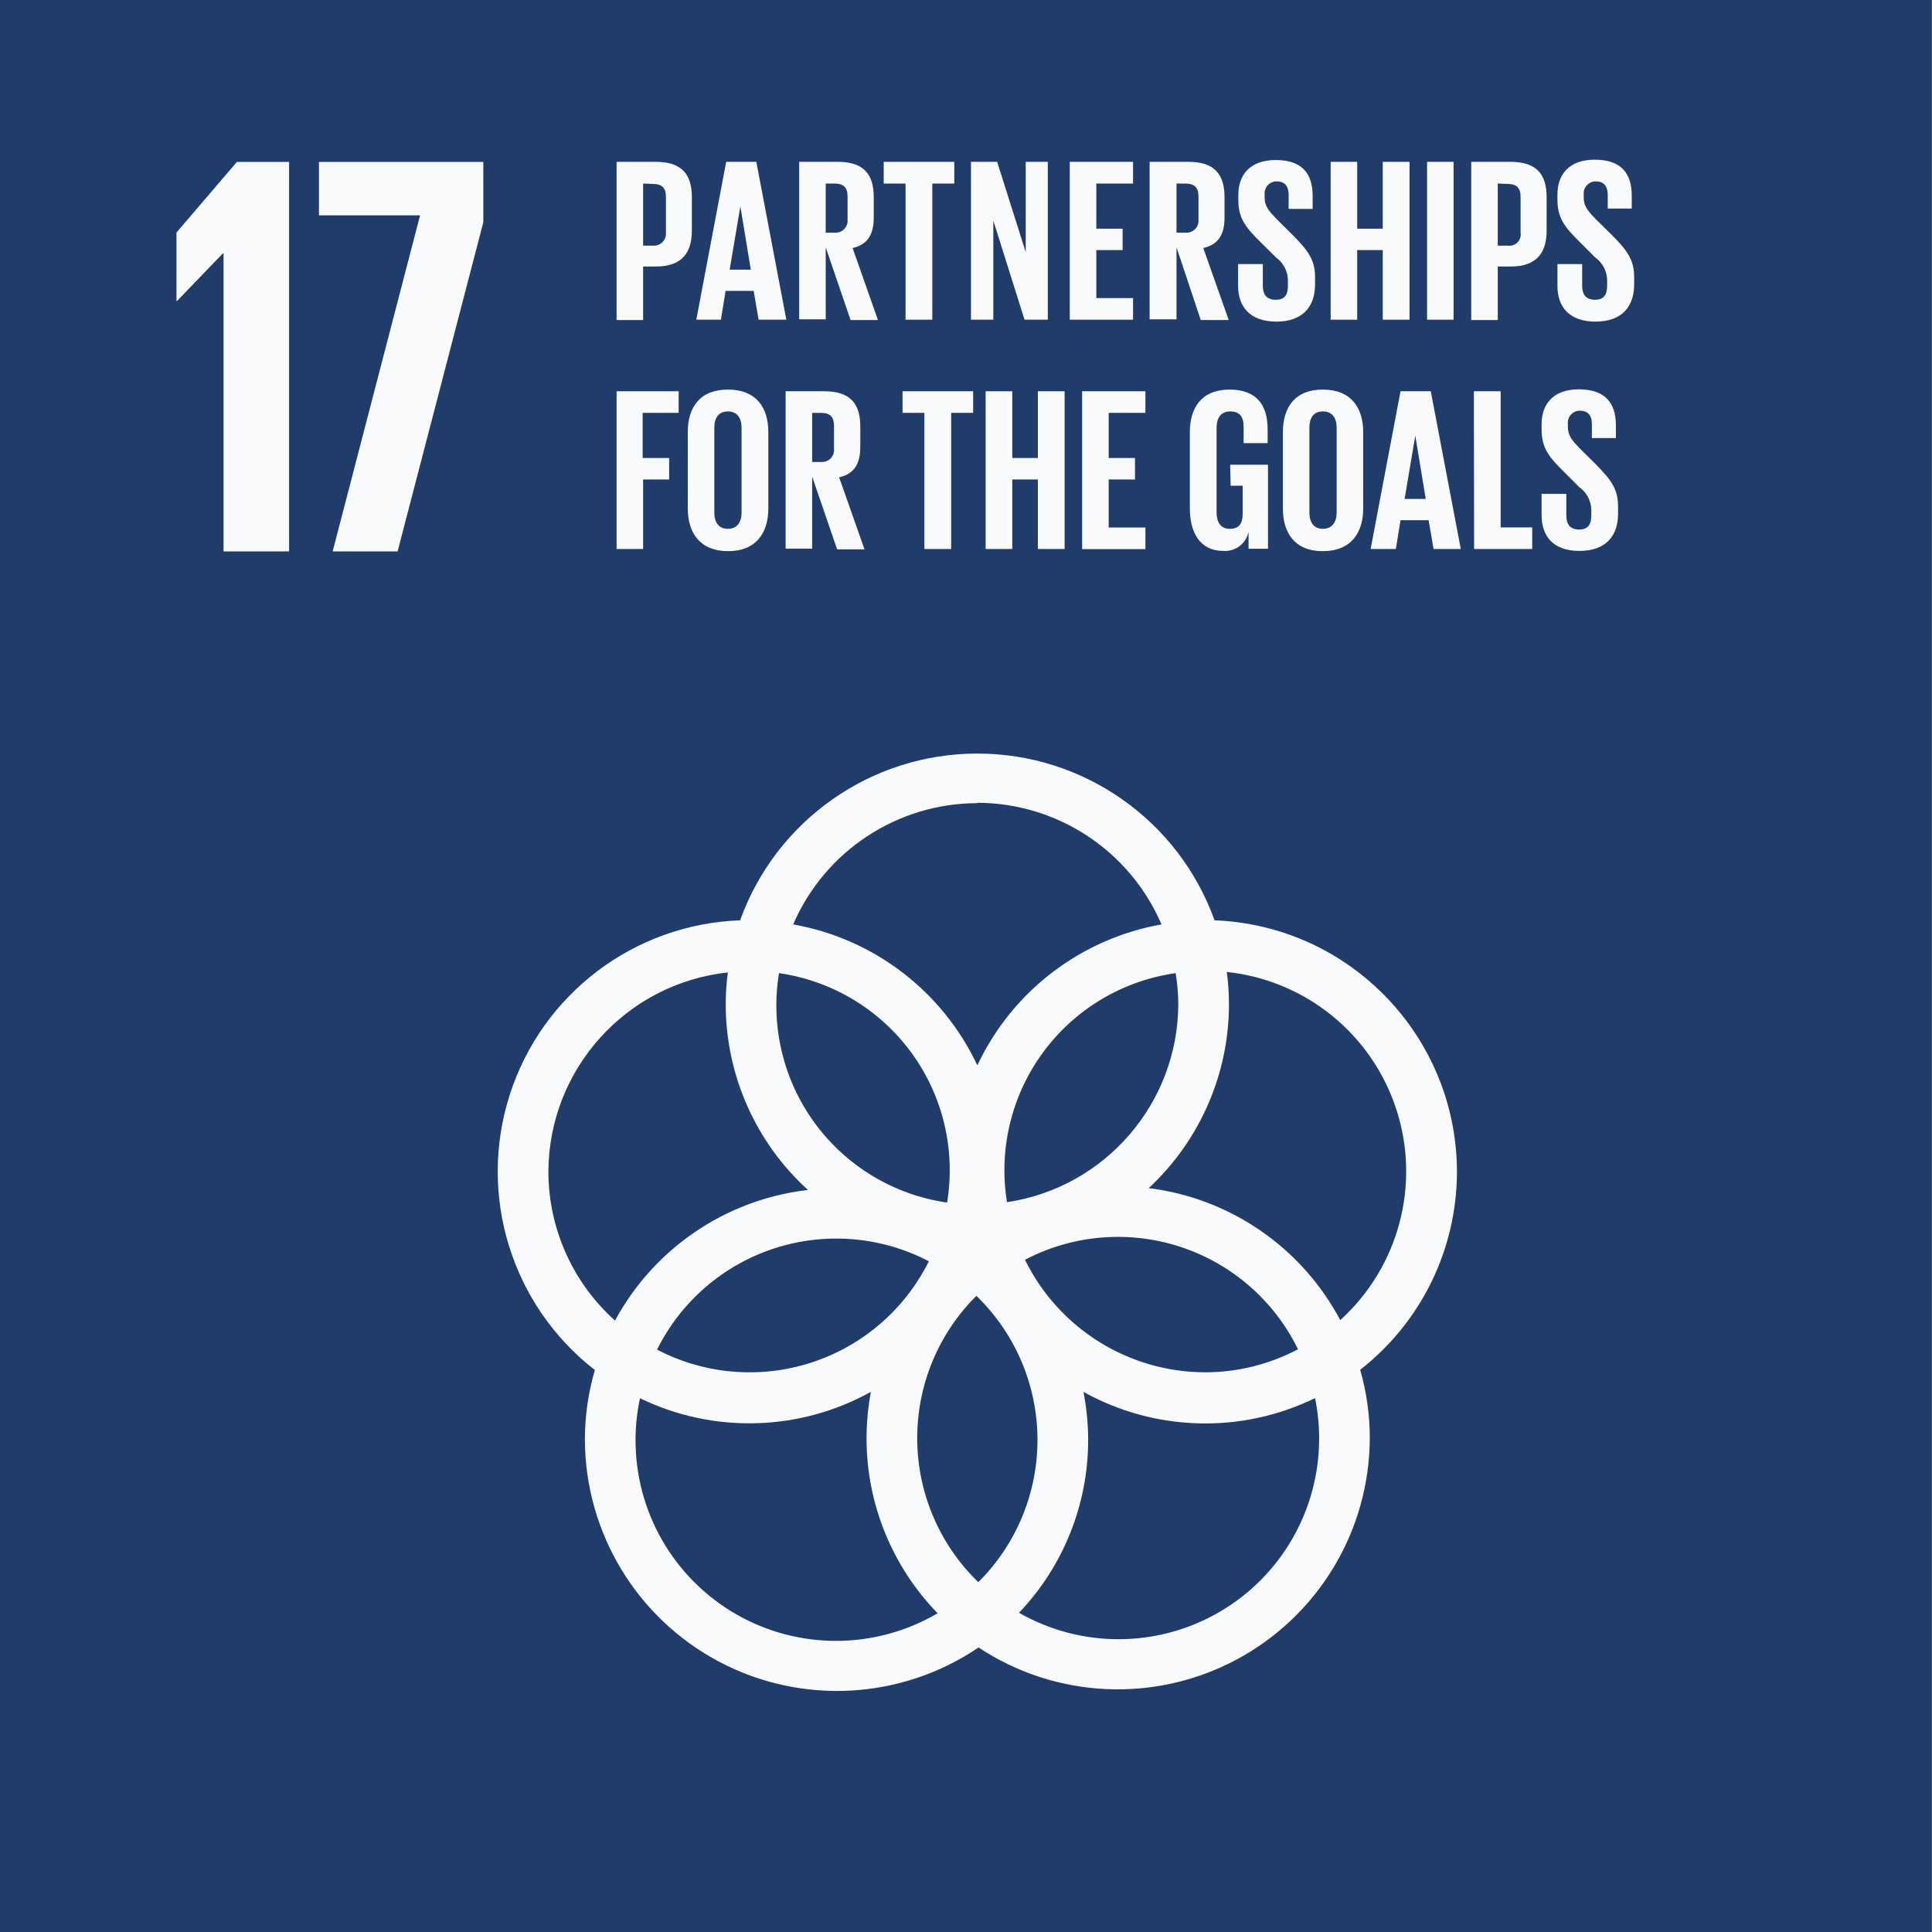
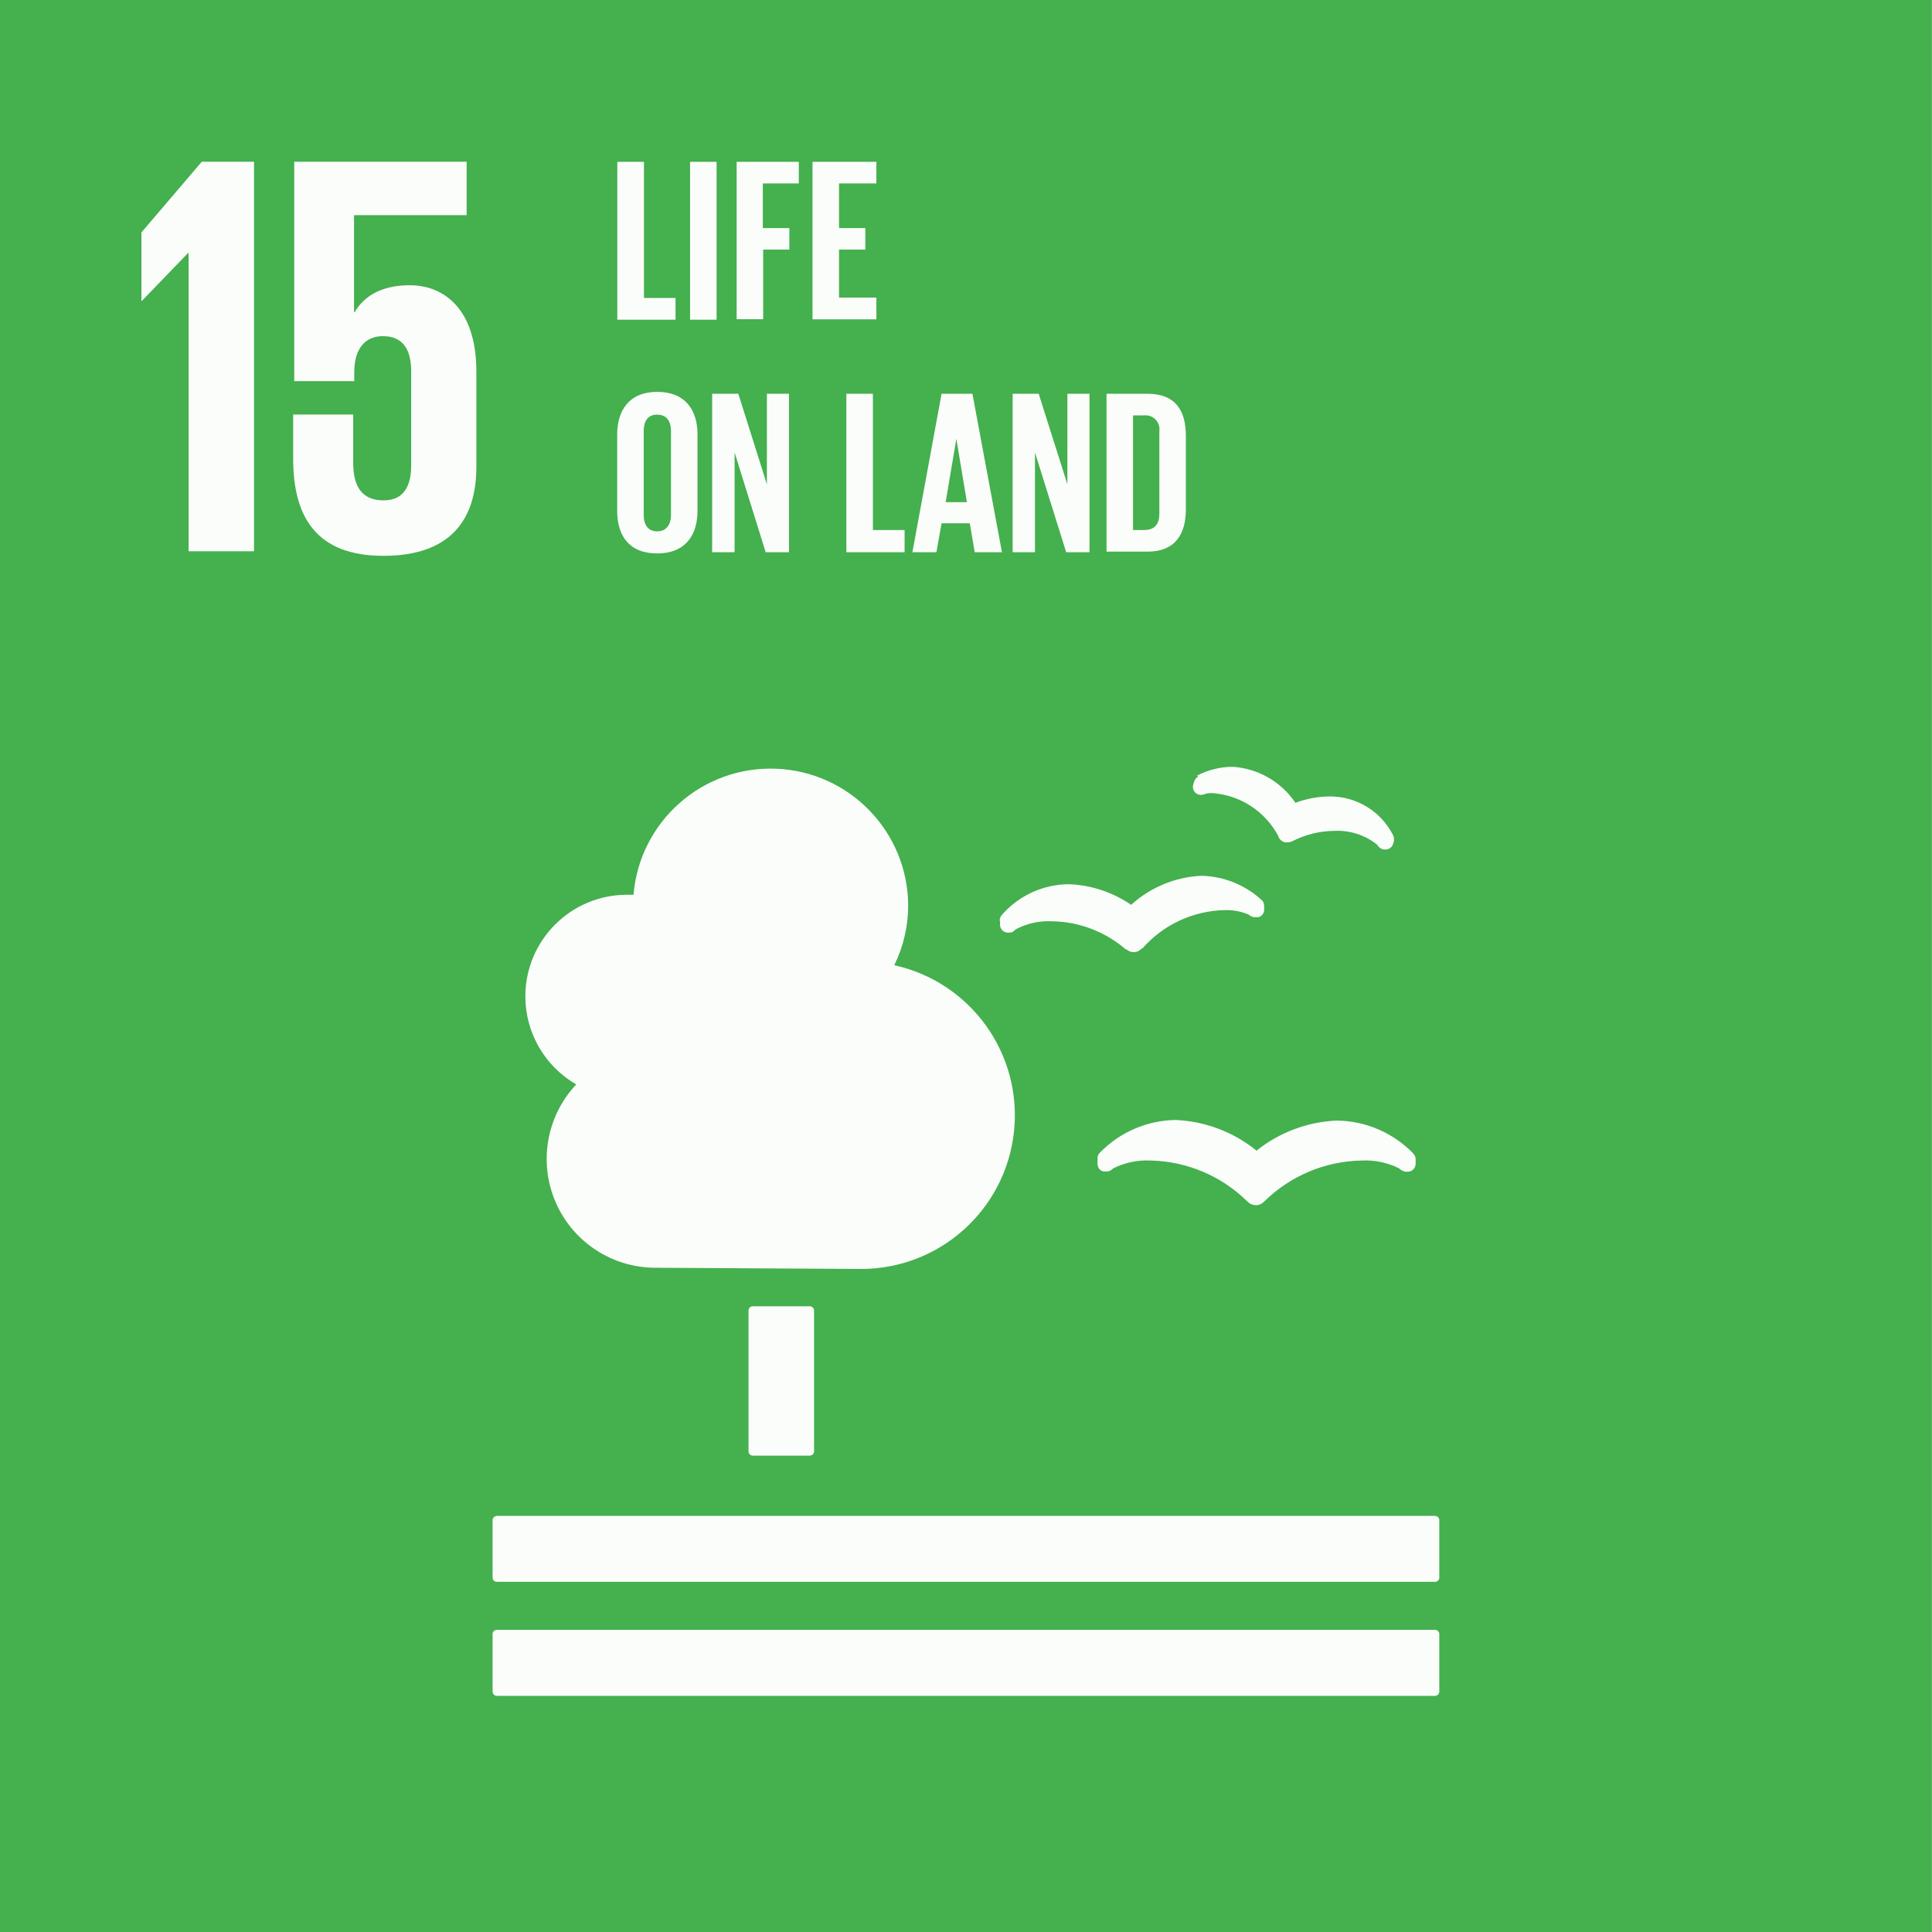
<svg xmlns="http://www.w3.org/2000/svg" viewBox="0 0 160.92 160.93">
  <defs>
-     <style>.cls-1{fill:#193667;}.cls-1,.cls-2,.cls-3{opacity:0.97;}.cls-2,.cls-4{fill:#fff;}</style>
+     <style>.cls-1{fill:#3fae49;}.cls-1,.cls-2,.cls-3{opacity:0.97;}.cls-2,.cls-4{fill:#fff;}</style>
  </defs>
  <g id="圖層_2" data-name="圖層 2">
    <g id="ENG">
      <rect class="cls-1" width="160.92" height="160.93" />
-       <polygon class="cls-2" points="24.08 13.49 24.08 45.93 18.62 45.93 18.62 21.1 18.57 21.1 14.75 25.07 14.7 25.07 14.7 19.37 19.73 13.49 24.08 13.49" />
-       <polygon class="cls-2" points="26.57 13.49 40.26 13.49 40.26 18.51 33.12 45.93 27.71 45.93 34.99 17.94 26.57 17.94 26.57 13.49" />
-       <path class="cls-2" d="M121.36,97.6a21,21,0,0,0-20.19-20.94,21,21,0,0,0-39.52,0,20.94,20.94,0,0,0-12.1,37.46,20.73,20.73,0,0,0-.83,5.82,21,21,0,0,0,32.79,17.29A21,21,0,0,0,114.1,119.8a20.6,20.6,0,0,0-.8-5.7,20.94,20.94,0,0,0,8.06-16.5m-23.21-14a16.75,16.75,0,0,1-14.27,16.54A16.58,16.58,0,0,1,97.93,81.06a16.81,16.81,0,0,1,.22,2.57M81.49,131.79a16.7,16.7,0,0,1-.16-23.85,16.7,16.7,0,0,1,.16,23.85M64.89,81.06a16.58,16.58,0,0,1,14,19.11,16.58,16.58,0,0,1-14-19.11m12.48,24a16.67,16.67,0,0,1-22.64,7.36,16.67,16.67,0,0,1,22.64-7.36m8-.12a16.69,16.69,0,0,1,22.75,7.45,16.58,16.58,0,0,1-7.74,1.92,16.76,16.76,0,0,1-15-9.37m-4-38.07A16.74,16.74,0,0,1,96.75,77,21,21,0,0,0,81.41,88.74,21,21,0,0,0,66.07,77,16.74,16.74,0,0,1,81.41,66.9M45.68,97.6A16.76,16.76,0,0,1,60.63,81a19.63,19.63,0,0,0-.18,2.67A20.91,20.91,0,0,0,67.3,99.12,21,21,0,0,0,51.23,110,16.68,16.68,0,0,1,45.68,97.6m7.26,22.34a16.54,16.54,0,0,1,.37-3.47,20.88,20.88,0,0,0,19.23-.53,21.31,21.31,0,0,0-.36,3.86,20.9,20.9,0,0,0,5.92,14.58,16.7,16.7,0,0,1-25.16-14.44m56.94-.14a16.71,16.71,0,0,1-25,14.54,20.85,20.85,0,0,0,5.76-14.4,21.22,21.22,0,0,0-.39-4,20.88,20.88,0,0,0,19.29.52,16.84,16.84,0,0,1,.34,3.35M95.65,99a20.92,20.92,0,0,0,6.72-15.37,21.38,21.38,0,0,0-.18-2.67,16.71,16.71,0,0,1,9.45,29,21,21,0,0,0-16-11" />
+       <polygon class="cls-2" points="11.78 19.36 11.78 25.05 11.83 25.05 15.66 21.08 15.71 21.08 15.71 45.92 21.16 45.92 21.16 13.47 16.81 13.47 11.78 19.36" />
+       <path class="cls-2" d="M34.13,23.76c-2.15,0-3.73.76-4.59,2.25h-.05V17.92h9.38V13.47H24.51V31.75h5V31c0-1.91.86-3,2.39-3,1.68,0,2.35,1.15,2.35,2.92v7.85c0,1.72-.62,2.91-2.3,2.91-1.87,0-2.53-1.24-2.53-3.15V34.53h-5v3.69c0,4.92,2,8.08,7.51,8.08s7.75-2.92,7.75-7.42V30.94c0-5.12-2.63-7.18-5.55-7.18" />
      <g class="cls-3">
-         <path class="cls-4" d="M51.36,13.48h3.27c2.23,0,3,1.11,3,2.95V19.2c0,1.85-.82,3-3,3H53.57v4.46H51.36Zm2.21,1.81v5.17h.81a1,1,0,0,0,1.09-1.08v-3c0-.72-.33-1.06-1.09-1.06Z" />
-         <path class="cls-4" d="M58,26.63l2.49-13.15H63l2.5,13.15H63.19l-.41-2.4H60.44l-.39,2.4Zm2.78-4.17h1.76l-.87-5.27h0Z" />
-         <path class="cls-4" d="M68.78,20.6v6H66.57V13.48h3.21c2.24,0,3,1.11,3,2.95v1.69c0,1.41-.5,2.25-1.76,2.54l2.11,6H70.85Zm0-5.31v4.09h.73a1,1,0,0,0,1.09-1.09V16.35c0-.72-.33-1.06-1.09-1.06Z" />
-         <path class="cls-4" d="M73.61,13.48h5.88v1.81H77.66V26.63H75.43V15.29H73.61Z" />
-         <path class="cls-4" d="M82.74,18.37v8.26H80.88V13.48h2.18L85.44,21V13.48h1.84V26.63H85.34Z" />
-         <path class="cls-4" d="M89.11,13.48h5.27v1.81H91.32v3.76h2.19v1.78H91.32v4h3.06v1.8H89.11Z" />
-         <path class="cls-4" d="M98,20.6v6H95.76V13.48H99c2.23,0,3,1.11,3,2.95v1.69c0,1.41-.51,2.25-1.77,2.54l2.12,6h-2.33Zm0-5.31v4.09h.74a1,1,0,0,0,1.09-1.09V16.35c0-.72-.33-1.06-1.09-1.06Z" />
-         <path class="cls-4" d="M103.13,23.8V22h2.06v1.81c0,.74.33,1.16,1.09,1.16s1-.46,1-1.16v-.51a2.38,2.38,0,0,0-1-1.86L105,20.17c-1.26-1.24-1.85-2-1.85-3.51v-.44c0-1.63.95-2.89,3.11-2.89s3.08,1.08,3.08,3v1.07h-2V16.24c0-.76-.35-1.13-1-1.13a1,1,0,0,0-1,1.09v.27c0,.74.41,1.16,1,1.78l1.41,1.4c1.2,1.22,1.79,2,1.79,3.41v.64c0,1.81-1,3.09-3.22,3.09S103.13,25.53,103.13,23.8Z" />
-         <path class="cls-4" d="M115.18,20.83h-2.13v5.8h-2.21V13.48h2.21v5.57h2.13V13.48h2.23V26.63h-2.23Z" />
-         <path class="cls-4" d="M118.87,13.48h2.21V26.63h-2.21Z" />
-         <path class="cls-4" d="M122.55,13.48h3.28c2.23,0,3,1.11,3,2.95V19.2c0,1.85-.82,3-3,3h-1.07v4.46h-2.21Zm2.21,1.81v5.17h.82a.94.94,0,0,0,1.08-1.08v-3c0-.72-.33-1.06-1.08-1.06Z" />
-         <path class="cls-4" d="M129.73,23.8V22h2.06v1.81c0,.74.33,1.16,1.08,1.16s1-.46,1-1.16v-.51a2.38,2.38,0,0,0-1-1.86l-1.3-1.3c-1.26-1.24-1.84-2-1.84-3.51v-.44c0-1.63.95-2.89,3.1-2.89s3.09,1.08,3.09,3v1.07h-2V16.24c0-.76-.35-1.13-1-1.13a1,1,0,0,0-1,1.09v.27c0,.74.4,1.16,1,1.78l1.42,1.4c1.2,1.22,1.78,2,1.78,3.41v.64c0,1.81-1,3.09-3.22,3.09S129.73,25.53,129.73,23.8Z" />
+         <path class="cls-4" d="M62.71,108.81h4.74a.36.36,0,0,1,.36.36v11.72a.36.36,0,0,1-.36.36H62.71a.36.36,0,0,1-.36-.36V109.16A.35.35,0,0,1,62.71,108.81Z" />
+         <path class="cls-4" d="M119.53,126.27H41.39a.37.37,0,0,0-.36.37v4.77a.35.35,0,0,0,.36.35h78.14a.35.35,0,0,0,.36-.35v-4.77a.37.37,0,0,0-.36-.37" />
+         <path class="cls-4" d="M119.53,135.76H41.39a.36.36,0,0,0-.36.35v4.79a.36.36,0,0,0,.36.36h78.14a.36.36,0,0,0,.36-.36v-4.79a.36.36,0,0,0-.36-.35" />
+         <path class="cls-4" d="M104.66,95.84a11.49,11.49,0,0,0-6.76-2.55A9,9,0,0,0,91.63,96a.64.64,0,0,0-.21.49v.42a.7.7,0,0,0,.22.54.64.64,0,0,0,.55.12.8.8,0,0,0,.15,0,1.08,1.08,0,0,0,.39-.25,6.26,6.26,0,0,1,3.13-.65,11.82,11.82,0,0,1,8,3.37l.07.07a1,1,0,0,0,.68.28.89.89,0,0,0,.66-.28l.07-.06a11.84,11.84,0,0,1,8.06-3.38,6.28,6.28,0,0,1,3.14.65,1.08,1.08,0,0,0,.43.26,1.06,1.06,0,0,0,.46,0,.67.67,0,0,0,.49-.65v-.37a.71.71,0,0,0-.21-.49,9,9,0,0,0-6.35-2.73,11.47,11.47,0,0,0-6.75,2.55" />
+         <path class="cls-4" d="M99.81,64.69a.7.7,0,0,0-.34.41l-.08.26a.65.65,0,0,0,.11.59.63.63,0,0,0,.48.26.18.18,0,0,0,.1,0,1,1,0,0,0,.37-.1,2.4,2.4,0,0,1,.48-.05,6.76,6.76,0,0,1,5.58,3.64l0,.06a.83.83,0,0,0,.5.4,1,1,0,0,0,.25,0,.8.8,0,0,0,.39-.09l0,0a7.78,7.78,0,0,1,3.49-.86,5.28,5.28,0,0,1,3.56,1.14,1,1,0,0,0,.26.29,1.51,1.51,0,0,0,.26.12l.11,0h.07a.67.67,0,0,0,.31-.07.66.66,0,0,0,.33-.4l.07-.23a.63.63,0,0,0,0-.19.64.64,0,0,0-.09-.34,5.89,5.89,0,0,0-5.3-3.19,8.44,8.44,0,0,0-2.82.53,6.81,6.81,0,0,0-5.27-3,6.56,6.56,0,0,0-2.93.74" />
+         <path class="cls-4" d="M83.3,76.71l0,.35a.66.66,0,0,0,.32.53.64.64,0,0,0,.52.08l.12,0a1,1,0,0,0,.33-.25,5.76,5.76,0,0,1,3-.68,9.61,9.61,0,0,1,6.18,2.34l.06,0a.9.9,0,0,0,.6.23h.06a.89.89,0,0,0,.61-.3l.05,0A9.39,9.39,0,0,1,102,75.81a4.66,4.66,0,0,1,2,.37,1,1,0,0,0,.41.21,1,1,0,0,0,.28,0,.53.53,0,0,0,.17,0,.66.66,0,0,0,.44-.67l0-.31a.64.64,0,0,0-.23-.46,7.66,7.66,0,0,0-5-2,9.35,9.35,0,0,0-5.85,2.42A9.81,9.81,0,0,0,89,73.65a7.49,7.49,0,0,0-5.55,2.56.72.72,0,0,0-.18.5" />
+         <path class="cls-4" d="M43.76,83a8.47,8.47,0,0,1,8.47-8.47l.54,0a11.46,11.46,0,0,1,22.88.87,11.31,11.31,0,0,1-1.16,5,12.8,12.8,0,0,1-2.77,25.3l-17.1-.1h0A9.06,9.06,0,0,1,48,90.33,8.47,8.47,0,0,1,43.76,83Z" />
      </g>
      <g class="cls-3">
-         <path class="cls-4" d="M51.36,32.59h5.17v1.8h-3v3.76h2.21v1.79H53.57v5.79H51.36Z" />
-         <path class="cls-4" d="M57.29,42.34V36c0-2.06,1-3.55,3.34-3.55S64,33.92,64,36v6.36c0,2-1,3.55-3.35,3.55S57.29,44.38,57.29,42.34Zm4.48.35V35.63c0-.79-.35-1.36-1.14-1.36s-1.13.57-1.13,1.36v7.06c0,.8.35,1.36,1.13,1.36S61.77,43.49,61.77,42.69Z" />
-         <path class="cls-4" d="M67.65,39.7v6H65.44V32.59h3.22c2.23,0,3,1.1,3,2.94v1.69c0,1.42-.5,2.25-1.76,2.54l2.11,6H69.73Zm0-5.31v4.09h.74a1,1,0,0,0,1.08-1.08V35.46c0-.72-.32-1.07-1.08-1.07Z" />
-         <path class="cls-4" d="M75.18,32.59h5.88v1.8H79.23V45.73H77V34.39H75.18Z" />
-         <path class="cls-4" d="M86.45,39.94H84.32v5.79H82.1V32.59h2.22v5.56h2.13V32.59h2.23V45.73H86.45Z" />
-         <path class="cls-4" d="M90.14,32.59h5.27v1.8H92.35v3.76h2.19v1.79H92.35v4h3.06v1.8H90.14Z" />
-         <path class="cls-4" d="M102.47,38.71h3.15v7H104V44.3a2,2,0,0,1-2.12,1.59c-1.9,0-2.77-1.51-2.77-3.55V36c0-2.06,1-3.55,3.31-3.55s3.17,1.36,3.17,3.3v1.16h-2V35.55c0-.81-.31-1.28-1.11-1.28s-1.14.57-1.14,1.36v7.06c0,.8.33,1.36,1.09,1.36s1.08-.41,1.08-1.26V40.46h-1Z" />
-         <path class="cls-4" d="M106.86,42.34V36c0-2.06,1-3.55,3.33-3.55s3.36,1.49,3.36,3.55v6.36c0,2-1,3.55-3.36,3.55S106.86,44.38,106.86,42.34Zm4.48.35V35.63c0-.79-.35-1.36-1.15-1.36s-1.12.57-1.12,1.36v7.06c0,.8.35,1.36,1.12,1.36S111.34,43.49,111.34,42.69Z" />
-         <path class="cls-4" d="M114.17,45.73l2.49-13.14h2.52l2.5,13.14h-2.27l-.41-2.4h-2.34l-.39,2.4ZM117,41.56h1.76l-.87-5.27h0Z" />
-         <path class="cls-4" d="M122.77,32.59H125V43.93h2.63v1.8h-4.84Z" />
-         <path class="cls-4" d="M128.41,42.9V41.14h2.06v1.8c0,.74.33,1.17,1.08,1.17s1-.47,1-1.17v-.5a2.37,2.37,0,0,0-1-1.86l-1.3-1.3c-1.26-1.24-1.84-2-1.84-3.51v-.45c0-1.63.95-2.89,3.1-2.89s3.09,1.09,3.09,3v1.06h-2V35.34c0-.76-.35-1.13-1-1.13a1,1,0,0,0-1,1.09v.27c0,.74.4,1.17,1,1.79L133,38.75c1.2,1.23,1.78,2,1.78,3.42v.64c0,1.8-1,3.08-3.22,3.08S128.41,44.63,128.41,42.9Z" />
+         <path class="cls-4" d="M51.42,13.48h2.22V24.82h2.63v1.81H51.42Z" />
+         <path class="cls-4" d="M57.48,13.48h2.21V26.63H57.48Z" />
+         <path class="cls-4" d="M61.36,13.48h5.18v1.8h-3V19h2.21v1.79H63.57v5.8H61.36Z" />
+         <path class="cls-4" d="M67.68,13.48H73v1.8H69.89V19h2.19v1.79H69.89v4H73v1.81H67.68Z" />
+       </g>
+       <g class="cls-3">
+         <path class="cls-4" d="M51.41,42.56V36.19c0-2,1-3.55,3.33-3.55s3.36,1.5,3.36,3.55v6.37c0,2-1,3.54-3.36,3.54S51.41,44.59,51.41,42.56Zm4.48.34v-7c0-.8-.35-1.36-1.15-1.36s-1.12.56-1.12,1.36v7c0,.8.35,1.36,1.12,1.36S55.89,43.7,55.89,42.9Z" />
+         <path class="cls-4" d="M61.19,37.69V46H59.32V32.8H61.5l2.38,7.54V32.8h1.84V46H63.78Z" />
+         <path class="cls-4" d="M70.5,32.8h2.21V44.15h2.64V46H70.5Z" />
+         <path class="cls-4" d="M76,46,78.43,32.8H81L83.46,46H81.19l-.41-2.41H78.43L78,46Zm2.77-4.17h1.77l-.88-5.28h0Z" />
+         <path class="cls-4" d="M86.21,37.69V46H84.35V32.8h2.17l2.39,7.54V32.8h1.84V46H88.81Z" />
+         <path class="cls-4" d="M98.78,36.33v6.09c0,2-.83,3.53-3.2,3.53H92.17V32.8h3.41C98,32.8,98.78,34.29,98.78,36.33Zm-3.47,7.82c.91,0,1.26-.55,1.26-1.34V35.92a1.16,1.16,0,0,0-1.26-1.32h-.93v9.55Z" />
      </g>
    </g>
  </g>
</svg>
